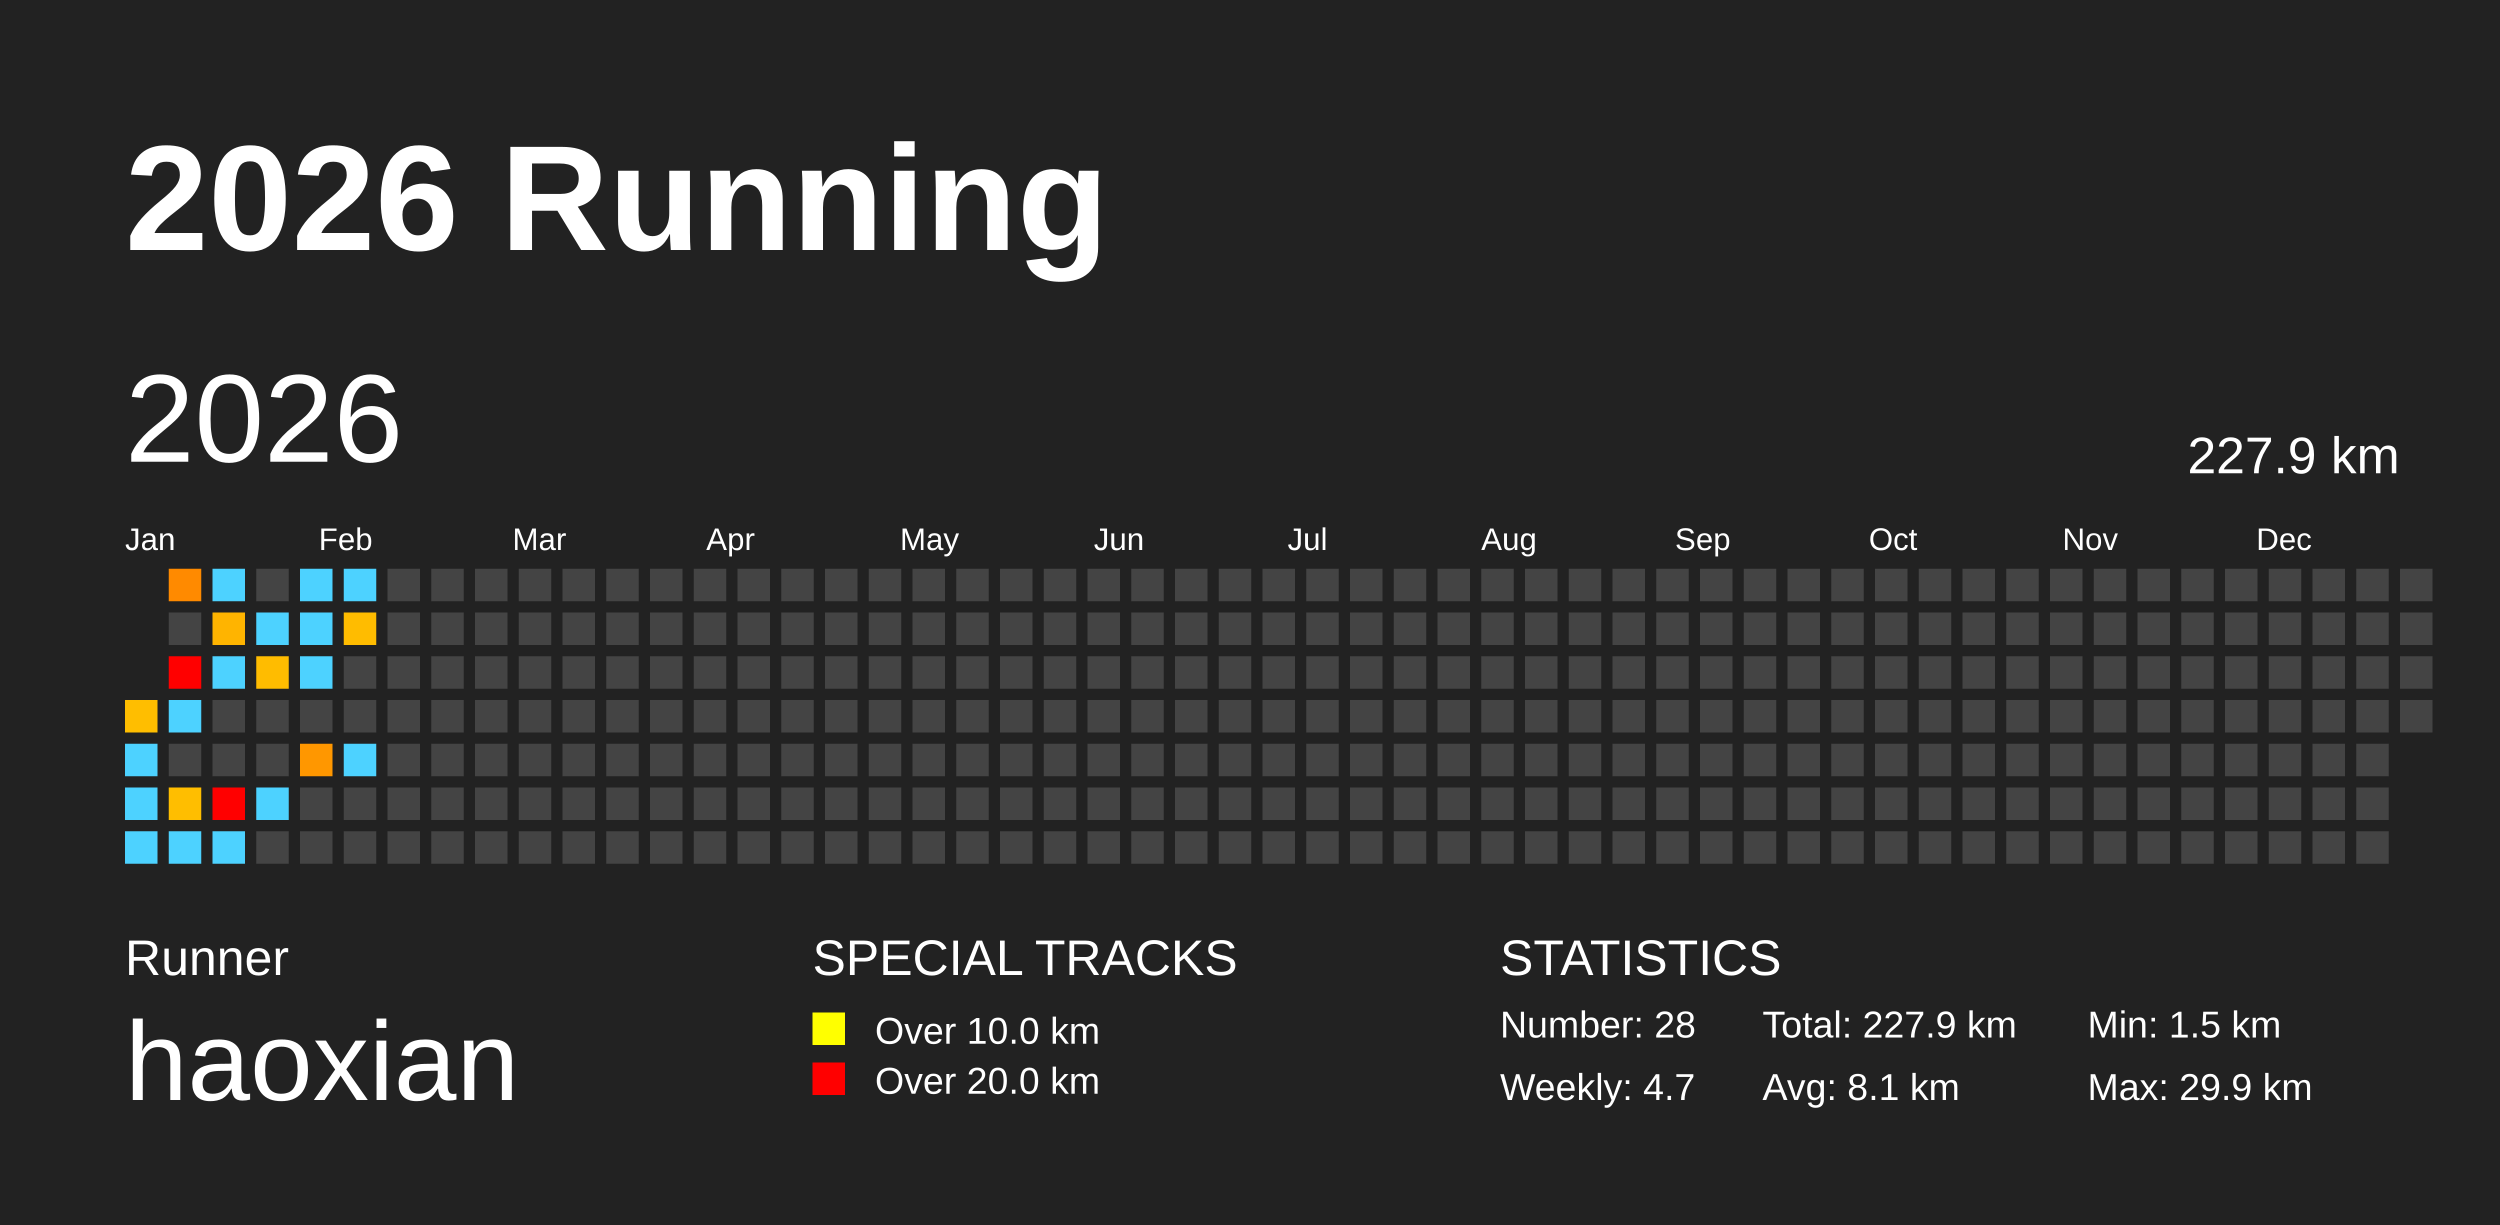
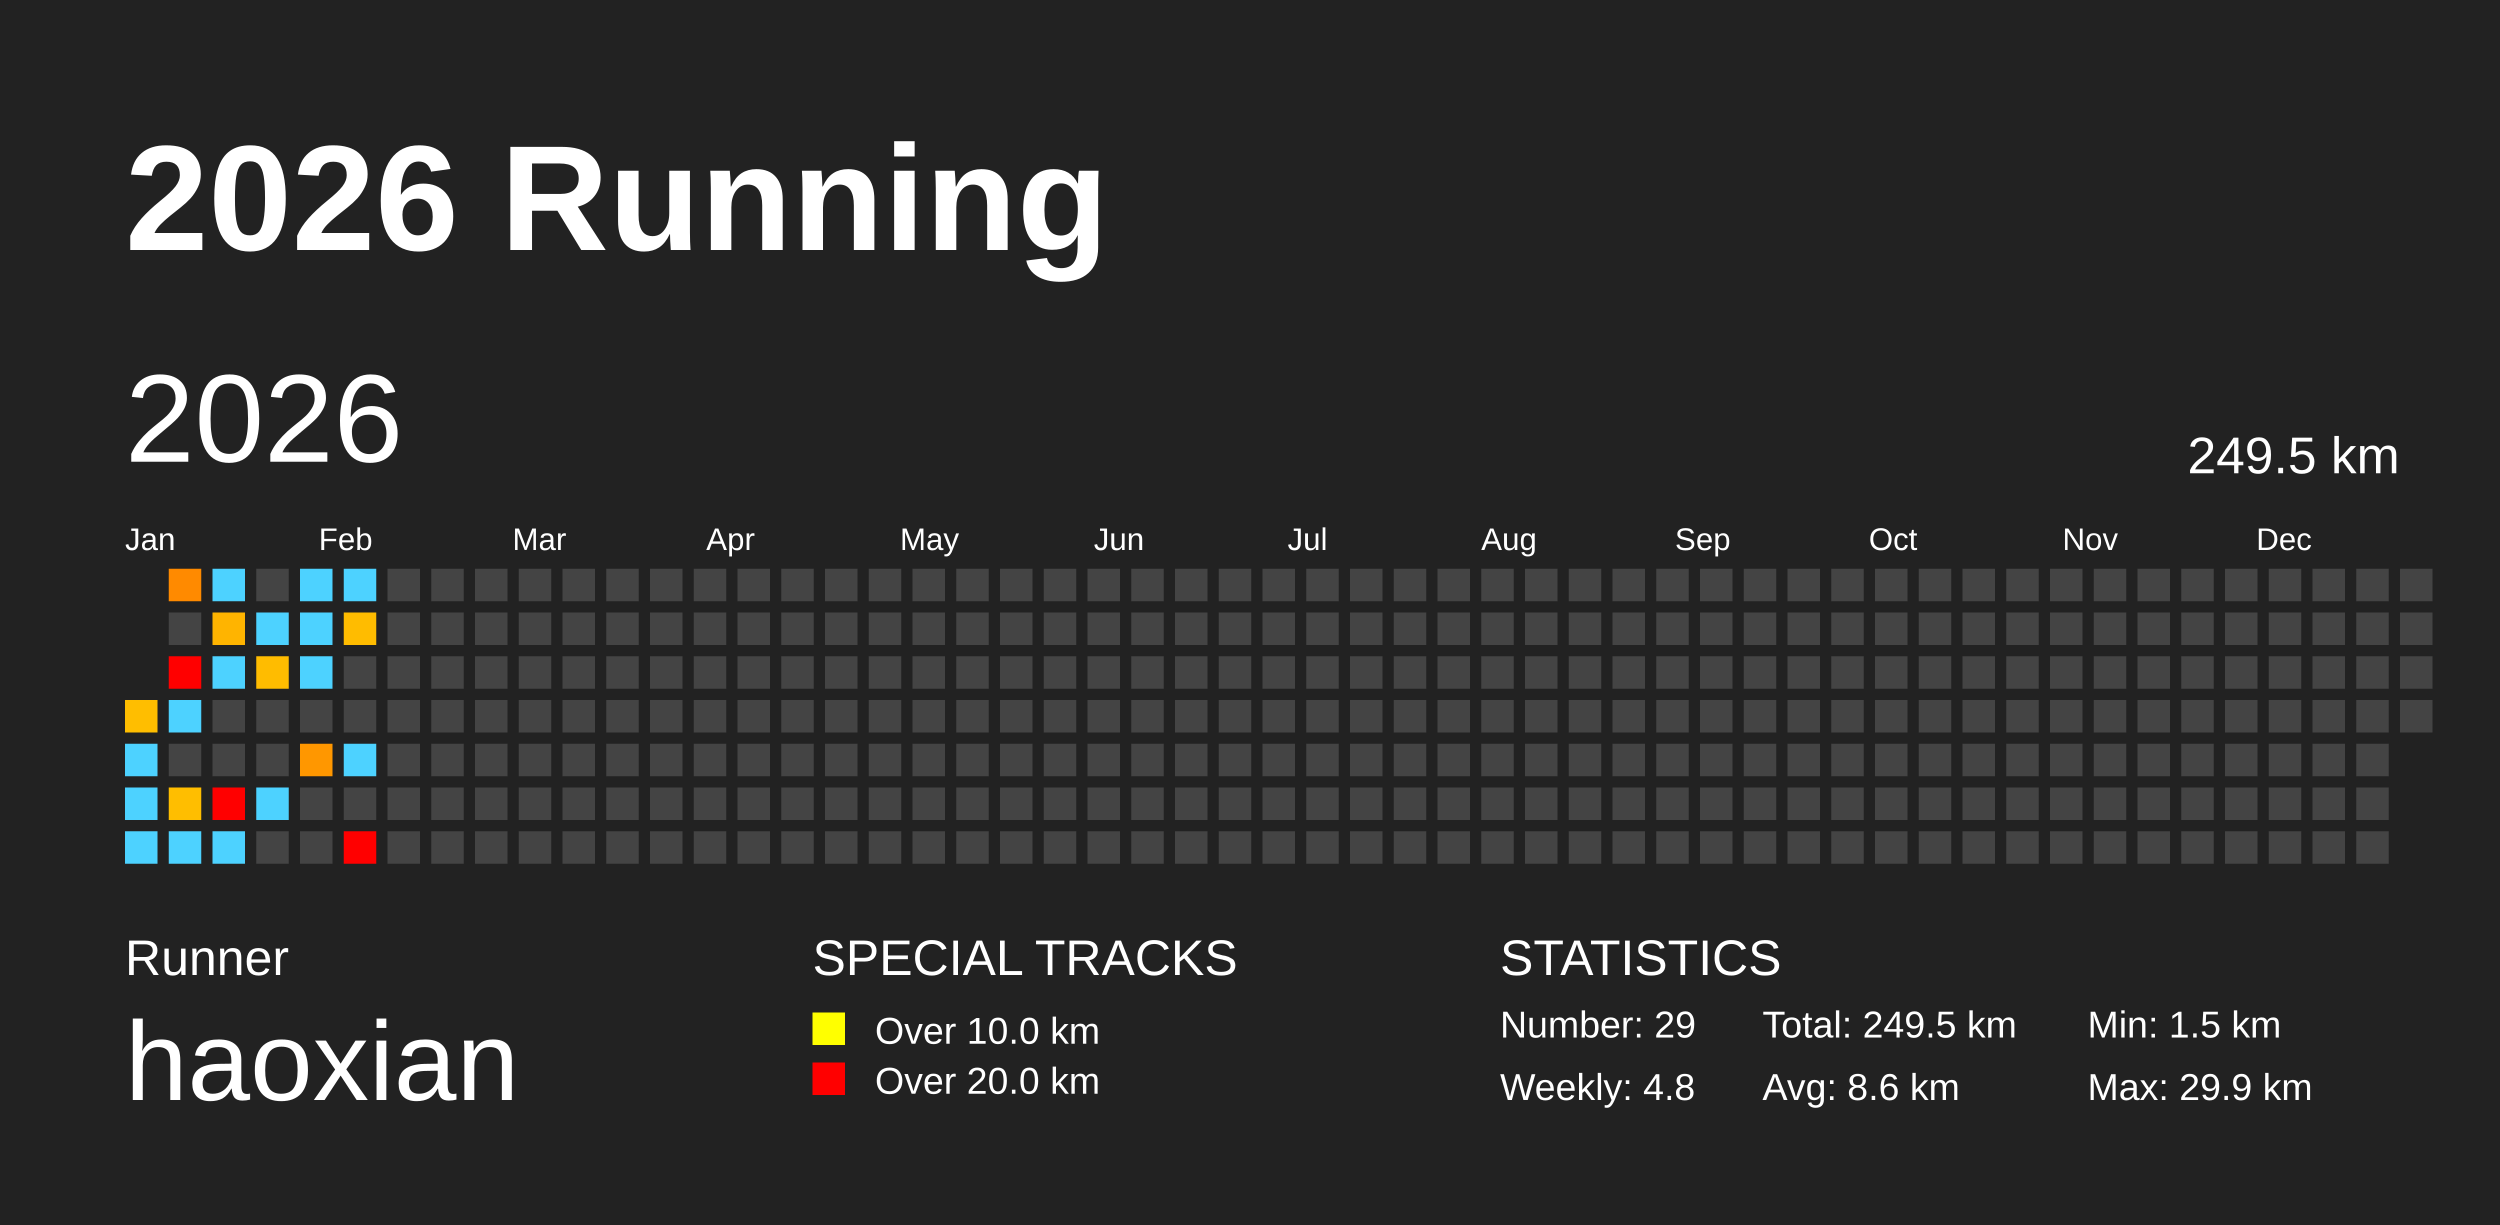
<svg xmlns="http://www.w3.org/2000/svg" baseProfile="full" height="98mm" version="1.1" viewBox="0,0,200,98" width="200mm">
  <defs />
  <rect fill="#222222" height="98" width="200" x="0" y="0" />
  <text fill="#FFFFFF" style="font-size:12px; font-family:Arial; font-weight:bold;" x="10" y="20">2026 Running</text>
  <text fill="#FFFFFF" style="font-size:4px; font-family:Arial" x="10" y="78">Runner</text>
  <text fill="#FFFFFF" style="font-size:9px; font-family:Arial" x="10" y="88">haoxian</text>
  <text fill="#FFFFFF" style="font-size:4px; font-family:Arial" x="65" y="78">SPECIAL TRACKS</text>
  <rect fill="yellow" height="2.6" width="2.6" x="65" y="81" />
  <text fill="#FFFFFF" style="font-size:3px; font-family:Arial" x="70" y="83.5">Over 10.0 km</text>
  <rect fill="red" height="2.6" width="2.6" x="65" y="85" />
  <text fill="#FFFFFF" style="font-size:3px; font-family:Arial" x="70" y="87.5">Over 20.0 km</text>
  <text fill="#FFFFFF" style="font-size:4px; font-family:Arial" x="120" y="78">STATISTICS</text>
-   <text fill="#FFFFFF" style="font-size:3px; font-family:Arial" x="120" y="83">Number: 28</text>
-   <text fill="#FFFFFF" style="font-size:3px; font-family:Arial" x="120" y="88">Weekly: 4.7</text>
-   <text fill="#FFFFFF" style="font-size:3px; font-family:Arial" x="141" y="83">Total: 227.9 km</text>
-   <text fill="#FFFFFF" style="font-size:3px; font-family:Arial" x="141" y="88">Avg: 8.1 km</text>
+   <text fill="#FFFFFF" style="font-size:3px; font-family:Arial" x="120" y="83">Number: 29</text>
+   <text fill="#FFFFFF" style="font-size:3px; font-family:Arial" x="120" y="88">Weekly: 4.8</text>
+   <text fill="#FFFFFF" style="font-size:3px; font-family:Arial" x="141" y="83">Total: 249.5 km</text>
+   <text fill="#FFFFFF" style="font-size:3px; font-family:Arial" x="141" y="88">Avg: 8.6 km</text>
  <text fill="#FFFFFF" style="font-size:3px; font-family:Arial" x="167" y="83">Min: 1.5 km</text>
  <text fill="#FFFFFF" style="font-size:3px; font-family:Arial" x="167" y="88">Max: 29.9 km</text>
  <text dominant-baseline="hanging" fill="#FFFFFF" style="font-size:10.0px; font-family:Arial;" x="10" y="30">2026</text>
-   <text dominant-baseline="hanging" fill="#FFFFFF" style="font-size:4.125px; font-family:Arial;" x="175" y="35">227.9 km</text>
+   <text dominant-baseline="hanging" fill="#FFFFFF" style="font-size:4.125px; font-family:Arial;" x="175" y="35">249.5 km</text>
  <text fill="#FFFFFF" style="font-size:2.5px; font-family:Arial" x="10.0" y="44">Jan</text>
  <text fill="#FFFFFF" style="font-size:2.5px; font-family:Arial" x="25.5" y="44">Feb</text>
  <text fill="#FFFFFF" style="font-size:2.5px; font-family:Arial" x="41.0" y="44">Mar</text>
  <text fill="#FFFFFF" style="font-size:2.5px; font-family:Arial" x="56.5" y="44">Apr</text>
  <text fill="#FFFFFF" style="font-size:2.5px; font-family:Arial" x="72.0" y="44">May</text>
  <text fill="#FFFFFF" style="font-size:2.5px; font-family:Arial" x="87.5" y="44">Jun</text>
  <text fill="#FFFFFF" style="font-size:2.5px; font-family:Arial" x="103.0" y="44">Jul</text>
  <text fill="#FFFFFF" style="font-size:2.5px; font-family:Arial" x="118.5" y="44">Aug</text>
  <text fill="#FFFFFF" style="font-size:2.5px; font-family:Arial" x="134.0" y="44">Sep</text>
  <text fill="#FFFFFF" style="font-size:2.5px; font-family:Arial" x="149.5" y="44">Oct</text>
  <text fill="#FFFFFF" style="font-size:2.5px; font-family:Arial" x="165.0" y="44">Nov</text>
  <text fill="#FFFFFF" style="font-size:2.5px; font-family:Arial" x="180.5" y="44">Dec</text>
  <rect fill="#ffbe00" height="2.6" width="2.6" x="10.0" y="56.0" />
  <rect fill="#4dd2ff" height="2.6" width="2.6" x="10.0" y="59.5" />
  <rect fill="#4dd2ff" height="2.6" width="2.6" x="10.0" y="63.0" />
  <rect fill="#4dd2ff" height="2.6" width="2.6" x="10.0" y="66.5" />
  <rect fill="#ff8a00" height="2.6" width="2.6" x="13.5" y="45.5" />
  <rect fill="#444444" height="2.6" width="2.6" x="13.5" y="49.0" />
  <rect fill="red" height="2.6" width="2.6" x="13.5" y="52.5" />
  <rect fill="#4dd2ff" height="2.6" width="2.6" x="13.5" y="56.0" />
  <rect fill="#444444" height="2.6" width="2.6" x="13.5" y="59.5" />
  <rect fill="#ffbe00" height="2.6" width="2.6" x="13.5" y="63.0" />
  <rect fill="#4dd2ff" height="2.6" width="2.6" x="13.5" y="66.5" />
  <rect fill="#4dd2ff" height="2.6" width="2.6" x="17.0" y="45.5" />
  <rect fill="#ffb400" height="2.6" width="2.6" x="17.0" y="49.0" />
  <rect fill="#4dd2ff" height="2.6" width="2.6" x="17.0" y="52.5" />
  <rect fill="#444444" height="2.6" width="2.6" x="17.0" y="56.0" />
  <rect fill="#444444" height="2.6" width="2.6" x="17.0" y="59.5" />
  <rect fill="red" height="2.6" width="2.6" x="17.0" y="63.0" />
  <rect fill="#4dd2ff" height="2.6" width="2.6" x="17.0" y="66.5" />
  <rect fill="#444444" height="2.6" width="2.6" x="20.5" y="45.5" />
  <rect fill="#4dd2ff" height="2.6" width="2.6" x="20.5" y="49.0" />
  <rect fill="#ffbc00" height="2.6" width="2.6" x="20.5" y="52.5" />
  <rect fill="#444444" height="2.6" width="2.6" x="20.5" y="56.0" />
  <rect fill="#444444" height="2.6" width="2.6" x="20.5" y="59.5" />
  <rect fill="#4dd2ff" height="2.6" width="2.6" x="20.5" y="63.0" />
  <rect fill="#444444" height="2.6" width="2.6" x="20.5" y="66.5" />
  <rect fill="#4dd2ff" height="2.6" width="2.6" x="24.0" y="45.5" />
  <rect fill="#4dd2ff" height="2.6" width="2.6" x="24.0" y="49.0" />
  <rect fill="#4dd2ff" height="2.6" width="2.6" x="24.0" y="52.5" />
  <rect fill="#444444" height="2.6" width="2.6" x="24.0" y="56.0" />
  <rect fill="#ff9700" height="2.6" width="2.6" x="24.0" y="59.5" />
  <rect fill="#444444" height="2.6" width="2.6" x="24.0" y="63.0" />
  <rect fill="#444444" height="2.6" width="2.6" x="24.0" y="66.5" />
  <rect fill="#4dd2ff" height="2.6" width="2.6" x="27.5" y="45.5" />
  <rect fill="#ffbc00" height="2.6" width="2.6" x="27.5" y="49.0" />
  <rect fill="#444444" height="2.6" width="2.6" x="27.5" y="52.5" />
  <rect fill="#444444" height="2.6" width="2.6" x="27.5" y="56.0" />
  <rect fill="#4dd2ff" height="2.6" width="2.6" x="27.5" y="59.5" />
  <rect fill="#444444" height="2.6" width="2.6" x="27.5" y="63.0" />
-   <rect fill="#444444" height="2.6" width="2.6" x="27.5" y="66.5" />
+   <rect fill="red" height="2.6" width="2.6" x="27.5" y="66.5" />
  <rect fill="#444444" height="2.6" width="2.6" x="31.0" y="45.5" />
  <rect fill="#444444" height="2.6" width="2.6" x="31.0" y="49.0" />
  <rect fill="#444444" height="2.6" width="2.6" x="31.0" y="52.5" />
  <rect fill="#444444" height="2.6" width="2.6" x="31.0" y="56.0" />
  <rect fill="#444444" height="2.6" width="2.6" x="31.0" y="59.5" />
  <rect fill="#444444" height="2.6" width="2.6" x="31.0" y="63.0" />
  <rect fill="#444444" height="2.6" width="2.6" x="31.0" y="66.5" />
  <rect fill="#444444" height="2.6" width="2.6" x="34.5" y="45.5" />
  <rect fill="#444444" height="2.6" width="2.6" x="34.5" y="49.0" />
  <rect fill="#444444" height="2.6" width="2.6" x="34.5" y="52.5" />
  <rect fill="#444444" height="2.6" width="2.6" x="34.5" y="56.0" />
  <rect fill="#444444" height="2.6" width="2.6" x="34.5" y="59.5" />
  <rect fill="#444444" height="2.6" width="2.6" x="34.5" y="63.0" />
  <rect fill="#444444" height="2.6" width="2.6" x="34.5" y="66.5" />
  <rect fill="#444444" height="2.6" width="2.6" x="38.0" y="45.5" />
  <rect fill="#444444" height="2.6" width="2.6" x="38.0" y="49.0" />
  <rect fill="#444444" height="2.6" width="2.6" x="38.0" y="52.5" />
  <rect fill="#444444" height="2.6" width="2.6" x="38.0" y="56.0" />
  <rect fill="#444444" height="2.6" width="2.6" x="38.0" y="59.5" />
  <rect fill="#444444" height="2.6" width="2.6" x="38.0" y="63.0" />
  <rect fill="#444444" height="2.6" width="2.6" x="38.0" y="66.5" />
  <rect fill="#444444" height="2.6" width="2.6" x="41.5" y="45.5" />
  <rect fill="#444444" height="2.6" width="2.6" x="41.5" y="49.0" />
  <rect fill="#444444" height="2.6" width="2.6" x="41.5" y="52.5" />
  <rect fill="#444444" height="2.6" width="2.6" x="41.5" y="56.0" />
  <rect fill="#444444" height="2.6" width="2.6" x="41.5" y="59.5" />
  <rect fill="#444444" height="2.6" width="2.6" x="41.5" y="63.0" />
  <rect fill="#444444" height="2.6" width="2.6" x="41.5" y="66.5" />
  <rect fill="#444444" height="2.6" width="2.6" x="45.0" y="45.5" />
  <rect fill="#444444" height="2.6" width="2.6" x="45.0" y="49.0" />
  <rect fill="#444444" height="2.6" width="2.6" x="45.0" y="52.5" />
  <rect fill="#444444" height="2.6" width="2.6" x="45.0" y="56.0" />
  <rect fill="#444444" height="2.6" width="2.6" x="45.0" y="59.5" />
  <rect fill="#444444" height="2.6" width="2.6" x="45.0" y="63.0" />
  <rect fill="#444444" height="2.6" width="2.6" x="45.0" y="66.5" />
  <rect fill="#444444" height="2.6" width="2.6" x="48.5" y="45.5" />
  <rect fill="#444444" height="2.6" width="2.6" x="48.5" y="49.0" />
  <rect fill="#444444" height="2.6" width="2.6" x="48.5" y="52.5" />
  <rect fill="#444444" height="2.6" width="2.6" x="48.5" y="56.0" />
  <rect fill="#444444" height="2.6" width="2.6" x="48.5" y="59.5" />
  <rect fill="#444444" height="2.6" width="2.6" x="48.5" y="63.0" />
  <rect fill="#444444" height="2.6" width="2.6" x="48.5" y="66.5" />
  <rect fill="#444444" height="2.6" width="2.6" x="52.0" y="45.5" />
  <rect fill="#444444" height="2.6" width="2.6" x="52.0" y="49.0" />
  <rect fill="#444444" height="2.6" width="2.6" x="52.0" y="52.5" />
  <rect fill="#444444" height="2.6" width="2.6" x="52.0" y="56.0" />
  <rect fill="#444444" height="2.6" width="2.6" x="52.0" y="59.5" />
  <rect fill="#444444" height="2.6" width="2.6" x="52.0" y="63.0" />
  <rect fill="#444444" height="2.6" width="2.6" x="52.0" y="66.5" />
  <rect fill="#444444" height="2.6" width="2.6" x="55.5" y="45.5" />
  <rect fill="#444444" height="2.6" width="2.6" x="55.5" y="49.0" />
  <rect fill="#444444" height="2.6" width="2.6" x="55.5" y="52.5" />
  <rect fill="#444444" height="2.6" width="2.6" x="55.5" y="56.0" />
  <rect fill="#444444" height="2.6" width="2.6" x="55.5" y="59.5" />
  <rect fill="#444444" height="2.6" width="2.6" x="55.5" y="63.0" />
  <rect fill="#444444" height="2.6" width="2.6" x="55.5" y="66.5" />
  <rect fill="#444444" height="2.6" width="2.6" x="59.0" y="45.5" />
  <rect fill="#444444" height="2.6" width="2.6" x="59.0" y="49.0" />
  <rect fill="#444444" height="2.6" width="2.6" x="59.0" y="52.5" />
  <rect fill="#444444" height="2.6" width="2.6" x="59.0" y="56.0" />
  <rect fill="#444444" height="2.6" width="2.6" x="59.0" y="59.5" />
  <rect fill="#444444" height="2.6" width="2.6" x="59.0" y="63.0" />
  <rect fill="#444444" height="2.6" width="2.6" x="59.0" y="66.5" />
  <rect fill="#444444" height="2.6" width="2.6" x="62.5" y="45.5" />
  <rect fill="#444444" height="2.6" width="2.6" x="62.5" y="49.0" />
  <rect fill="#444444" height="2.6" width="2.6" x="62.5" y="52.5" />
  <rect fill="#444444" height="2.6" width="2.6" x="62.5" y="56.0" />
  <rect fill="#444444" height="2.6" width="2.6" x="62.5" y="59.5" />
  <rect fill="#444444" height="2.6" width="2.6" x="62.5" y="63.0" />
  <rect fill="#444444" height="2.6" width="2.6" x="62.5" y="66.5" />
  <rect fill="#444444" height="2.6" width="2.6" x="66.0" y="45.5" />
  <rect fill="#444444" height="2.6" width="2.6" x="66.0" y="49.0" />
  <rect fill="#444444" height="2.6" width="2.6" x="66.0" y="52.5" />
  <rect fill="#444444" height="2.6" width="2.6" x="66.0" y="56.0" />
  <rect fill="#444444" height="2.6" width="2.6" x="66.0" y="59.5" />
  <rect fill="#444444" height="2.6" width="2.6" x="66.0" y="63.0" />
  <rect fill="#444444" height="2.6" width="2.6" x="66.0" y="66.5" />
  <rect fill="#444444" height="2.6" width="2.6" x="69.5" y="45.5" />
  <rect fill="#444444" height="2.6" width="2.6" x="69.5" y="49.0" />
  <rect fill="#444444" height="2.6" width="2.6" x="69.5" y="52.5" />
  <rect fill="#444444" height="2.6" width="2.6" x="69.5" y="56.0" />
  <rect fill="#444444" height="2.6" width="2.6" x="69.5" y="59.5" />
  <rect fill="#444444" height="2.6" width="2.6" x="69.5" y="63.0" />
  <rect fill="#444444" height="2.6" width="2.6" x="69.5" y="66.5" />
  <rect fill="#444444" height="2.6" width="2.6" x="73.0" y="45.5" />
  <rect fill="#444444" height="2.6" width="2.6" x="73.0" y="49.0" />
  <rect fill="#444444" height="2.6" width="2.6" x="73.0" y="52.5" />
  <rect fill="#444444" height="2.6" width="2.6" x="73.0" y="56.0" />
  <rect fill="#444444" height="2.6" width="2.6" x="73.0" y="59.5" />
  <rect fill="#444444" height="2.6" width="2.6" x="73.0" y="63.0" />
  <rect fill="#444444" height="2.6" width="2.6" x="73.0" y="66.5" />
  <rect fill="#444444" height="2.6" width="2.6" x="76.5" y="45.5" />
  <rect fill="#444444" height="2.6" width="2.6" x="76.5" y="49.0" />
  <rect fill="#444444" height="2.6" width="2.6" x="76.5" y="52.5" />
  <rect fill="#444444" height="2.6" width="2.6" x="76.5" y="56.0" />
  <rect fill="#444444" height="2.6" width="2.6" x="76.5" y="59.5" />
  <rect fill="#444444" height="2.6" width="2.6" x="76.5" y="63.0" />
  <rect fill="#444444" height="2.6" width="2.6" x="76.5" y="66.5" />
  <rect fill="#444444" height="2.6" width="2.6" x="80.0" y="45.5" />
  <rect fill="#444444" height="2.6" width="2.6" x="80.0" y="49.0" />
  <rect fill="#444444" height="2.6" width="2.6" x="80.0" y="52.5" />
  <rect fill="#444444" height="2.6" width="2.6" x="80.0" y="56.0" />
  <rect fill="#444444" height="2.6" width="2.6" x="80.0" y="59.5" />
  <rect fill="#444444" height="2.6" width="2.6" x="80.0" y="63.0" />
  <rect fill="#444444" height="2.6" width="2.6" x="80.0" y="66.5" />
  <rect fill="#444444" height="2.6" width="2.6" x="83.5" y="45.5" />
  <rect fill="#444444" height="2.6" width="2.6" x="83.5" y="49.0" />
  <rect fill="#444444" height="2.6" width="2.6" x="83.5" y="52.5" />
  <rect fill="#444444" height="2.6" width="2.6" x="83.5" y="56.0" />
  <rect fill="#444444" height="2.6" width="2.6" x="83.5" y="59.5" />
  <rect fill="#444444" height="2.6" width="2.6" x="83.5" y="63.0" />
  <rect fill="#444444" height="2.6" width="2.6" x="83.5" y="66.5" />
  <rect fill="#444444" height="2.6" width="2.6" x="87.0" y="45.5" />
  <rect fill="#444444" height="2.6" width="2.6" x="87.0" y="49.0" />
  <rect fill="#444444" height="2.6" width="2.6" x="87.0" y="52.5" />
  <rect fill="#444444" height="2.6" width="2.6" x="87.0" y="56.0" />
  <rect fill="#444444" height="2.6" width="2.6" x="87.0" y="59.5" />
  <rect fill="#444444" height="2.6" width="2.6" x="87.0" y="63.0" />
  <rect fill="#444444" height="2.6" width="2.6" x="87.0" y="66.5" />
  <rect fill="#444444" height="2.6" width="2.6" x="90.5" y="45.5" />
  <rect fill="#444444" height="2.6" width="2.6" x="90.5" y="49.0" />
  <rect fill="#444444" height="2.6" width="2.6" x="90.5" y="52.5" />
  <rect fill="#444444" height="2.6" width="2.6" x="90.5" y="56.0" />
  <rect fill="#444444" height="2.6" width="2.6" x="90.5" y="59.5" />
  <rect fill="#444444" height="2.6" width="2.6" x="90.5" y="63.0" />
  <rect fill="#444444" height="2.6" width="2.6" x="90.5" y="66.5" />
  <rect fill="#444444" height="2.6" width="2.6" x="94.0" y="45.5" />
  <rect fill="#444444" height="2.6" width="2.6" x="94.0" y="49.0" />
  <rect fill="#444444" height="2.6" width="2.6" x="94.0" y="52.5" />
  <rect fill="#444444" height="2.6" width="2.6" x="94.0" y="56.0" />
  <rect fill="#444444" height="2.6" width="2.6" x="94.0" y="59.5" />
  <rect fill="#444444" height="2.6" width="2.6" x="94.0" y="63.0" />
  <rect fill="#444444" height="2.6" width="2.6" x="94.0" y="66.5" />
  <rect fill="#444444" height="2.6" width="2.6" x="97.5" y="45.5" />
  <rect fill="#444444" height="2.6" width="2.6" x="97.5" y="49.0" />
  <rect fill="#444444" height="2.6" width="2.6" x="97.5" y="52.5" />
  <rect fill="#444444" height="2.6" width="2.6" x="97.5" y="56.0" />
  <rect fill="#444444" height="2.6" width="2.6" x="97.5" y="59.5" />
  <rect fill="#444444" height="2.6" width="2.6" x="97.5" y="63.0" />
  <rect fill="#444444" height="2.6" width="2.6" x="97.5" y="66.5" />
  <rect fill="#444444" height="2.6" width="2.6" x="101.0" y="45.5" />
  <rect fill="#444444" height="2.6" width="2.6" x="101.0" y="49.0" />
  <rect fill="#444444" height="2.6" width="2.6" x="101.0" y="52.5" />
  <rect fill="#444444" height="2.6" width="2.6" x="101.0" y="56.0" />
  <rect fill="#444444" height="2.6" width="2.6" x="101.0" y="59.5" />
  <rect fill="#444444" height="2.6" width="2.6" x="101.0" y="63.0" />
  <rect fill="#444444" height="2.6" width="2.6" x="101.0" y="66.5" />
  <rect fill="#444444" height="2.6" width="2.6" x="104.5" y="45.5" />
  <rect fill="#444444" height="2.6" width="2.6" x="104.5" y="49.0" />
  <rect fill="#444444" height="2.6" width="2.6" x="104.5" y="52.5" />
  <rect fill="#444444" height="2.6" width="2.6" x="104.5" y="56.0" />
  <rect fill="#444444" height="2.6" width="2.6" x="104.5" y="59.5" />
  <rect fill="#444444" height="2.6" width="2.6" x="104.5" y="63.0" />
  <rect fill="#444444" height="2.6" width="2.6" x="104.5" y="66.5" />
  <rect fill="#444444" height="2.6" width="2.6" x="108.0" y="45.5" />
  <rect fill="#444444" height="2.6" width="2.6" x="108.0" y="49.0" />
  <rect fill="#444444" height="2.6" width="2.6" x="108.0" y="52.5" />
  <rect fill="#444444" height="2.6" width="2.6" x="108.0" y="56.0" />
  <rect fill="#444444" height="2.6" width="2.6" x="108.0" y="59.5" />
  <rect fill="#444444" height="2.6" width="2.6" x="108.0" y="63.0" />
  <rect fill="#444444" height="2.6" width="2.6" x="108.0" y="66.5" />
  <rect fill="#444444" height="2.6" width="2.6" x="111.5" y="45.5" />
  <rect fill="#444444" height="2.6" width="2.6" x="111.5" y="49.0" />
  <rect fill="#444444" height="2.6" width="2.6" x="111.5" y="52.5" />
  <rect fill="#444444" height="2.6" width="2.6" x="111.5" y="56.0" />
  <rect fill="#444444" height="2.6" width="2.6" x="111.5" y="59.5" />
  <rect fill="#444444" height="2.6" width="2.6" x="111.5" y="63.0" />
  <rect fill="#444444" height="2.6" width="2.6" x="111.5" y="66.5" />
  <rect fill="#444444" height="2.6" width="2.6" x="115.0" y="45.5" />
  <rect fill="#444444" height="2.6" width="2.6" x="115.0" y="49.0" />
  <rect fill="#444444" height="2.6" width="2.6" x="115.0" y="52.5" />
  <rect fill="#444444" height="2.6" width="2.6" x="115.0" y="56.0" />
  <rect fill="#444444" height="2.6" width="2.6" x="115.0" y="59.5" />
  <rect fill="#444444" height="2.6" width="2.6" x="115.0" y="63.0" />
  <rect fill="#444444" height="2.6" width="2.6" x="115.0" y="66.5" />
  <rect fill="#444444" height="2.6" width="2.6" x="118.5" y="45.5" />
  <rect fill="#444444" height="2.6" width="2.6" x="118.5" y="49.0" />
  <rect fill="#444444" height="2.6" width="2.6" x="118.5" y="52.5" />
  <rect fill="#444444" height="2.6" width="2.6" x="118.5" y="56.0" />
  <rect fill="#444444" height="2.6" width="2.6" x="118.5" y="59.5" />
  <rect fill="#444444" height="2.6" width="2.6" x="118.5" y="63.0" />
  <rect fill="#444444" height="2.6" width="2.6" x="118.5" y="66.5" />
  <rect fill="#444444" height="2.6" width="2.6" x="122.0" y="45.5" />
  <rect fill="#444444" height="2.6" width="2.6" x="122.0" y="49.0" />
  <rect fill="#444444" height="2.6" width="2.6" x="122.0" y="52.5" />
  <rect fill="#444444" height="2.6" width="2.6" x="122.0" y="56.0" />
  <rect fill="#444444" height="2.6" width="2.6" x="122.0" y="59.5" />
  <rect fill="#444444" height="2.6" width="2.6" x="122.0" y="63.0" />
  <rect fill="#444444" height="2.6" width="2.6" x="122.0" y="66.5" />
  <rect fill="#444444" height="2.6" width="2.6" x="125.5" y="45.5" />
  <rect fill="#444444" height="2.6" width="2.6" x="125.5" y="49.0" />
  <rect fill="#444444" height="2.6" width="2.6" x="125.5" y="52.5" />
  <rect fill="#444444" height="2.6" width="2.6" x="125.5" y="56.0" />
  <rect fill="#444444" height="2.6" width="2.6" x="125.5" y="59.5" />
  <rect fill="#444444" height="2.6" width="2.6" x="125.5" y="63.0" />
  <rect fill="#444444" height="2.6" width="2.6" x="125.5" y="66.5" />
  <rect fill="#444444" height="2.6" width="2.6" x="129.0" y="45.5" />
  <rect fill="#444444" height="2.6" width="2.6" x="129.0" y="49.0" />
  <rect fill="#444444" height="2.6" width="2.6" x="129.0" y="52.5" />
  <rect fill="#444444" height="2.6" width="2.6" x="129.0" y="56.0" />
  <rect fill="#444444" height="2.6" width="2.6" x="129.0" y="59.5" />
  <rect fill="#444444" height="2.6" width="2.6" x="129.0" y="63.0" />
  <rect fill="#444444" height="2.6" width="2.6" x="129.0" y="66.5" />
  <rect fill="#444444" height="2.6" width="2.6" x="132.5" y="45.5" />
  <rect fill="#444444" height="2.6" width="2.6" x="132.5" y="49.0" />
  <rect fill="#444444" height="2.6" width="2.6" x="132.5" y="52.5" />
  <rect fill="#444444" height="2.6" width="2.6" x="132.5" y="56.0" />
  <rect fill="#444444" height="2.6" width="2.6" x="132.5" y="59.5" />
  <rect fill="#444444" height="2.6" width="2.6" x="132.5" y="63.0" />
  <rect fill="#444444" height="2.6" width="2.6" x="132.5" y="66.5" />
  <rect fill="#444444" height="2.6" width="2.6" x="136.0" y="45.5" />
  <rect fill="#444444" height="2.6" width="2.6" x="136.0" y="49.0" />
  <rect fill="#444444" height="2.6" width="2.6" x="136.0" y="52.5" />
  <rect fill="#444444" height="2.6" width="2.6" x="136.0" y="56.0" />
  <rect fill="#444444" height="2.6" width="2.6" x="136.0" y="59.5" />
  <rect fill="#444444" height="2.6" width="2.6" x="136.0" y="63.0" />
  <rect fill="#444444" height="2.6" width="2.6" x="136.0" y="66.5" />
  <rect fill="#444444" height="2.6" width="2.6" x="139.5" y="45.5" />
  <rect fill="#444444" height="2.6" width="2.6" x="139.5" y="49.0" />
  <rect fill="#444444" height="2.6" width="2.6" x="139.5" y="52.5" />
  <rect fill="#444444" height="2.6" width="2.6" x="139.5" y="56.0" />
  <rect fill="#444444" height="2.6" width="2.6" x="139.5" y="59.5" />
  <rect fill="#444444" height="2.6" width="2.6" x="139.5" y="63.0" />
  <rect fill="#444444" height="2.6" width="2.6" x="139.5" y="66.5" />
  <rect fill="#444444" height="2.6" width="2.6" x="143.0" y="45.5" />
  <rect fill="#444444" height="2.6" width="2.6" x="143.0" y="49.0" />
  <rect fill="#444444" height="2.6" width="2.6" x="143.0" y="52.5" />
  <rect fill="#444444" height="2.6" width="2.6" x="143.0" y="56.0" />
  <rect fill="#444444" height="2.6" width="2.6" x="143.0" y="59.5" />
  <rect fill="#444444" height="2.6" width="2.6" x="143.0" y="63.0" />
  <rect fill="#444444" height="2.6" width="2.6" x="143.0" y="66.5" />
  <rect fill="#444444" height="2.6" width="2.6" x="146.5" y="45.5" />
  <rect fill="#444444" height="2.6" width="2.6" x="146.5" y="49.0" />
  <rect fill="#444444" height="2.6" width="2.6" x="146.5" y="52.5" />
  <rect fill="#444444" height="2.6" width="2.6" x="146.5" y="56.0" />
  <rect fill="#444444" height="2.6" width="2.6" x="146.5" y="59.5" />
  <rect fill="#444444" height="2.6" width="2.6" x="146.5" y="63.0" />
  <rect fill="#444444" height="2.6" width="2.6" x="146.5" y="66.5" />
  <rect fill="#444444" height="2.6" width="2.6" x="150.0" y="45.5" />
  <rect fill="#444444" height="2.6" width="2.6" x="150.0" y="49.0" />
  <rect fill="#444444" height="2.6" width="2.6" x="150.0" y="52.5" />
  <rect fill="#444444" height="2.6" width="2.6" x="150.0" y="56.0" />
  <rect fill="#444444" height="2.6" width="2.6" x="150.0" y="59.5" />
  <rect fill="#444444" height="2.6" width="2.6" x="150.0" y="63.0" />
  <rect fill="#444444" height="2.6" width="2.6" x="150.0" y="66.5" />
  <rect fill="#444444" height="2.6" width="2.6" x="153.5" y="45.5" />
  <rect fill="#444444" height="2.6" width="2.6" x="153.5" y="49.0" />
  <rect fill="#444444" height="2.6" width="2.6" x="153.5" y="52.5" />
  <rect fill="#444444" height="2.6" width="2.6" x="153.5" y="56.0" />
  <rect fill="#444444" height="2.6" width="2.6" x="153.5" y="59.5" />
  <rect fill="#444444" height="2.6" width="2.6" x="153.5" y="63.0" />
  <rect fill="#444444" height="2.6" width="2.6" x="153.5" y="66.5" />
  <rect fill="#444444" height="2.6" width="2.6" x="157.0" y="45.5" />
  <rect fill="#444444" height="2.6" width="2.6" x="157.0" y="49.0" />
  <rect fill="#444444" height="2.6" width="2.6" x="157.0" y="52.5" />
  <rect fill="#444444" height="2.6" width="2.6" x="157.0" y="56.0" />
  <rect fill="#444444" height="2.6" width="2.6" x="157.0" y="59.5" />
  <rect fill="#444444" height="2.6" width="2.6" x="157.0" y="63.0" />
  <rect fill="#444444" height="2.6" width="2.6" x="157.0" y="66.5" />
  <rect fill="#444444" height="2.6" width="2.6" x="160.5" y="45.5" />
  <rect fill="#444444" height="2.6" width="2.6" x="160.5" y="49.0" />
  <rect fill="#444444" height="2.6" width="2.6" x="160.5" y="52.5" />
  <rect fill="#444444" height="2.6" width="2.6" x="160.5" y="56.0" />
  <rect fill="#444444" height="2.6" width="2.6" x="160.5" y="59.5" />
  <rect fill="#444444" height="2.6" width="2.6" x="160.5" y="63.0" />
  <rect fill="#444444" height="2.6" width="2.6" x="160.5" y="66.5" />
  <rect fill="#444444" height="2.6" width="2.6" x="164.0" y="45.5" />
  <rect fill="#444444" height="2.6" width="2.6" x="164.0" y="49.0" />
  <rect fill="#444444" height="2.6" width="2.6" x="164.0" y="52.5" />
  <rect fill="#444444" height="2.6" width="2.6" x="164.0" y="56.0" />
  <rect fill="#444444" height="2.6" width="2.6" x="164.0" y="59.5" />
  <rect fill="#444444" height="2.6" width="2.6" x="164.0" y="63.0" />
  <rect fill="#444444" height="2.6" width="2.6" x="164.0" y="66.5" />
  <rect fill="#444444" height="2.6" width="2.6" x="167.5" y="45.5" />
  <rect fill="#444444" height="2.6" width="2.6" x="167.5" y="49.0" />
  <rect fill="#444444" height="2.6" width="2.6" x="167.5" y="52.5" />
  <rect fill="#444444" height="2.6" width="2.6" x="167.5" y="56.0" />
  <rect fill="#444444" height="2.6" width="2.6" x="167.5" y="59.5" />
  <rect fill="#444444" height="2.6" width="2.6" x="167.5" y="63.0" />
  <rect fill="#444444" height="2.6" width="2.6" x="167.5" y="66.5" />
  <rect fill="#444444" height="2.6" width="2.6" x="171.0" y="45.5" />
  <rect fill="#444444" height="2.6" width="2.6" x="171.0" y="49.0" />
  <rect fill="#444444" height="2.6" width="2.6" x="171.0" y="52.5" />
  <rect fill="#444444" height="2.6" width="2.6" x="171.0" y="56.0" />
  <rect fill="#444444" height="2.6" width="2.6" x="171.0" y="59.5" />
  <rect fill="#444444" height="2.6" width="2.6" x="171.0" y="63.0" />
  <rect fill="#444444" height="2.6" width="2.6" x="171.0" y="66.5" />
  <rect fill="#444444" height="2.6" width="2.6" x="174.5" y="45.5" />
  <rect fill="#444444" height="2.6" width="2.6" x="174.5" y="49.0" />
  <rect fill="#444444" height="2.6" width="2.6" x="174.5" y="52.5" />
  <rect fill="#444444" height="2.6" width="2.6" x="174.5" y="56.0" />
  <rect fill="#444444" height="2.6" width="2.6" x="174.5" y="59.5" />
  <rect fill="#444444" height="2.6" width="2.6" x="174.5" y="63.0" />
  <rect fill="#444444" height="2.6" width="2.6" x="174.5" y="66.5" />
  <rect fill="#444444" height="2.6" width="2.6" x="178.0" y="45.5" />
  <rect fill="#444444" height="2.6" width="2.6" x="178.0" y="49.0" />
  <rect fill="#444444" height="2.6" width="2.6" x="178.0" y="52.5" />
  <rect fill="#444444" height="2.6" width="2.6" x="178.0" y="56.0" />
  <rect fill="#444444" height="2.6" width="2.6" x="178.0" y="59.5" />
  <rect fill="#444444" height="2.6" width="2.6" x="178.0" y="63.0" />
  <rect fill="#444444" height="2.6" width="2.6" x="178.0" y="66.5" />
  <rect fill="#444444" height="2.6" width="2.6" x="181.5" y="45.5" />
  <rect fill="#444444" height="2.6" width="2.6" x="181.5" y="49.0" />
  <rect fill="#444444" height="2.6" width="2.6" x="181.5" y="52.5" />
  <rect fill="#444444" height="2.6" width="2.6" x="181.5" y="56.0" />
  <rect fill="#444444" height="2.6" width="2.6" x="181.5" y="59.5" />
  <rect fill="#444444" height="2.6" width="2.6" x="181.5" y="63.0" />
  <rect fill="#444444" height="2.6" width="2.6" x="181.5" y="66.5" />
  <rect fill="#444444" height="2.6" width="2.6" x="185.0" y="45.5" />
  <rect fill="#444444" height="2.6" width="2.6" x="185.0" y="49.0" />
  <rect fill="#444444" height="2.6" width="2.6" x="185.0" y="52.5" />
  <rect fill="#444444" height="2.6" width="2.6" x="185.0" y="56.0" />
  <rect fill="#444444" height="2.6" width="2.6" x="185.0" y="59.5" />
  <rect fill="#444444" height="2.6" width="2.6" x="185.0" y="63.0" />
  <rect fill="#444444" height="2.6" width="2.6" x="185.0" y="66.5" />
  <rect fill="#444444" height="2.6" width="2.6" x="188.5" y="45.5" />
  <rect fill="#444444" height="2.6" width="2.6" x="188.5" y="49.0" />
  <rect fill="#444444" height="2.6" width="2.6" x="188.5" y="52.5" />
  <rect fill="#444444" height="2.6" width="2.6" x="188.5" y="56.0" />
  <rect fill="#444444" height="2.6" width="2.6" x="188.5" y="59.5" />
  <rect fill="#444444" height="2.6" width="2.6" x="188.5" y="63.0" />
  <rect fill="#444444" height="2.6" width="2.6" x="188.5" y="66.5" />
  <rect fill="#444444" height="2.6" width="2.6" x="192.0" y="45.5" />
  <rect fill="#444444" height="2.6" width="2.6" x="192.0" y="49.0" />
  <rect fill="#444444" height="2.6" width="2.6" x="192.0" y="52.5" />
  <rect fill="#444444" height="2.6" width="2.6" x="192.0" y="56.0" />
</svg>
